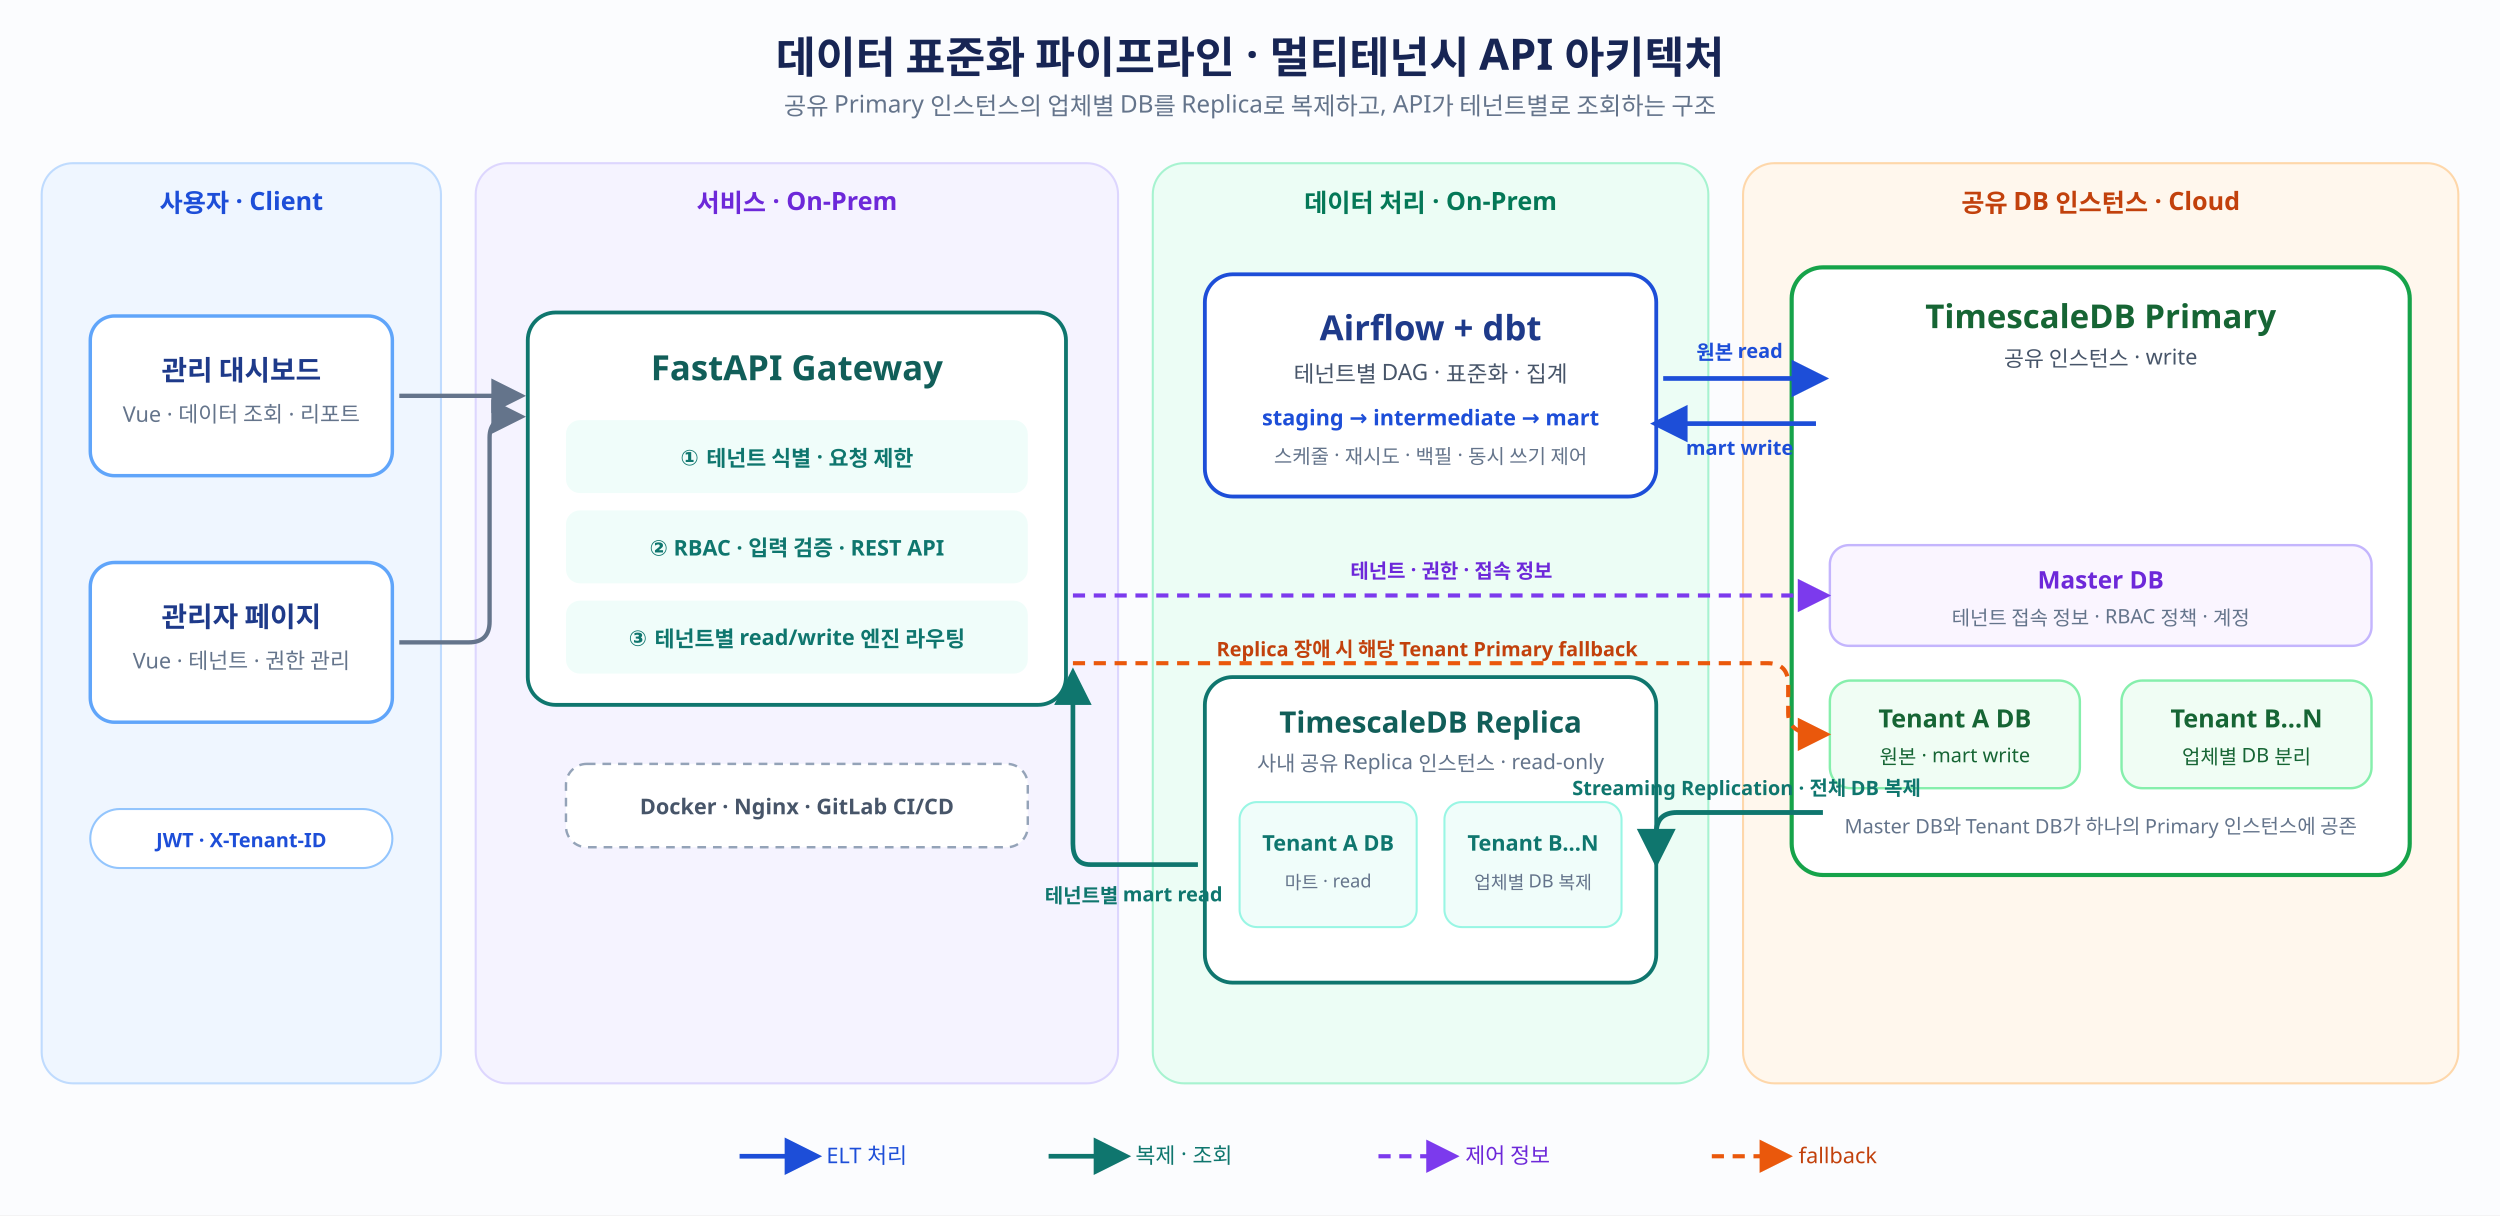
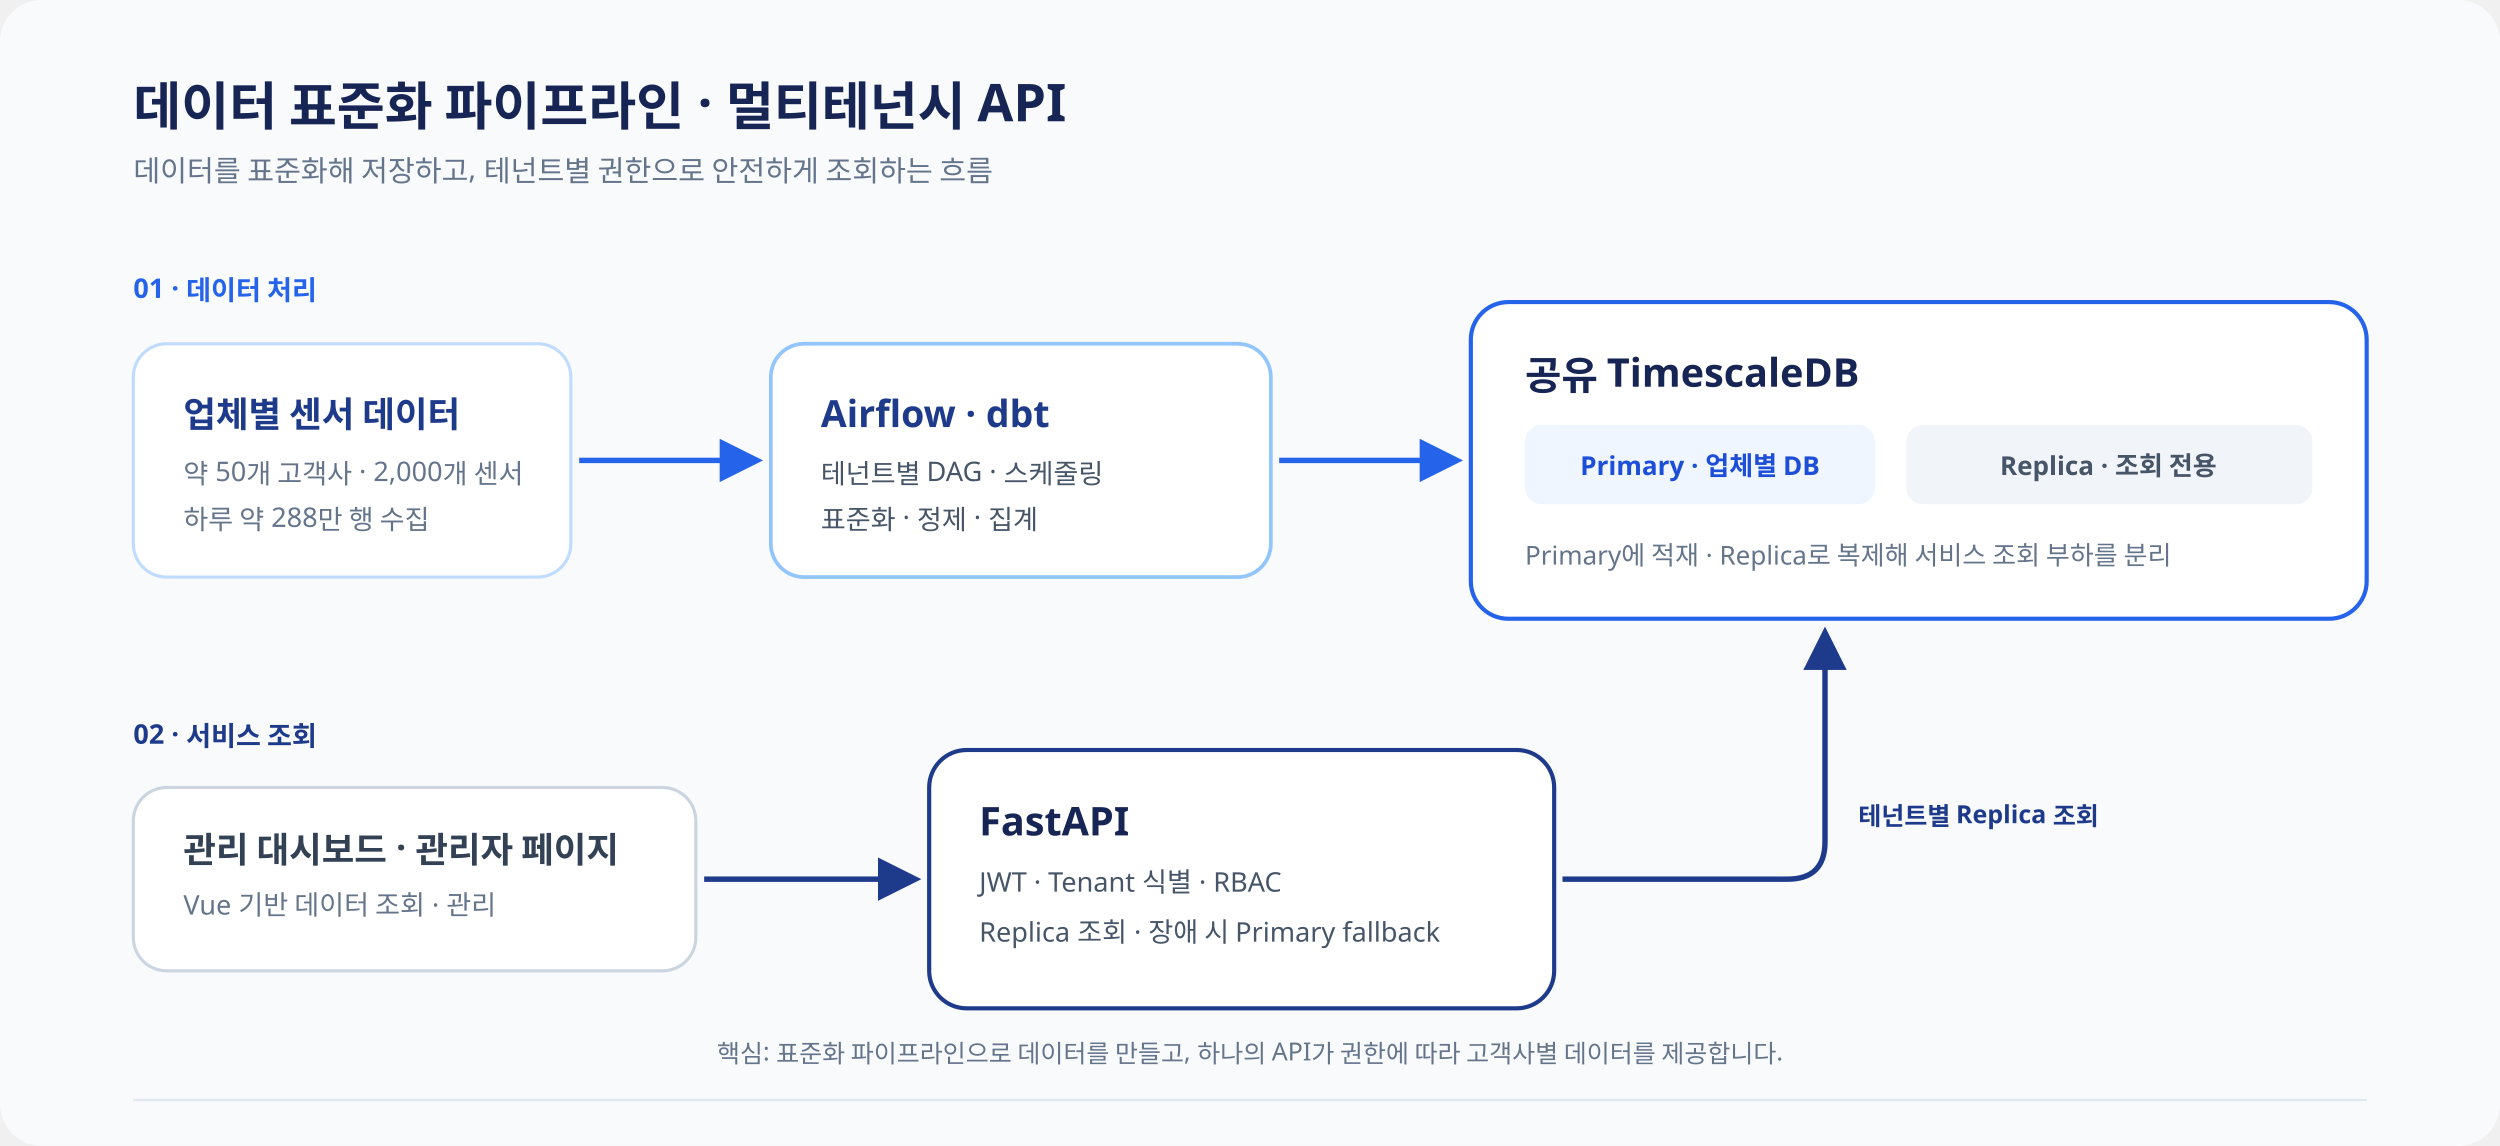
- <svg xmlns="http://www.w3.org/2000/svg" viewBox="0 0 1440 700" font-family="'Pretendard','Noto Sans KR','Malgun Gothic','Apple SD Gothic Neo',sans-serif">
+ <svg xmlns="http://www.w3.org/2000/svg" viewBox="0 0 1200 550" font-family="'Pretendard','Noto Sans KR','Malgun Gothic','Apple SD Gothic Neo',sans-serif">
  <defs>
-     <marker id="slate" viewBox="0 0 10 10" markerWidth="8" markerHeight="8" refX="6.5" refY="5" orient="auto" markerUnits="strokeWidth">
+     <marker id="arrow-blue" viewBox="0 0 10 10" markerWidth="8" markerHeight="8" refX="7" refY="5" orient="auto">
+       <path d="M0,0 L10,5 L0,10 z" fill="#2563EB" />
+     </marker>
+     <marker id="arrow-navy" viewBox="0 0 10 10" markerWidth="8" markerHeight="8" refX="7" refY="5" orient="auto">
+       <path d="M0,0 L10,5 L0,10 z" fill="#1E3A8A" />
+     </marker>
+     <marker id="arrow-slate" viewBox="0 0 10 10" markerWidth="8" markerHeight="8" refX="7" refY="5" orient="auto">
      <path d="M0,0 L10,5 L0,10 z" fill="#64748B" />
    </marker>
-     <marker id="blue" viewBox="0 0 10 10" markerWidth="8" markerHeight="8" refX="6.5" refY="5" orient="auto" markerUnits="strokeWidth">
-       <path d="M0,0 L10,5 L0,10 z" fill="#1D4ED8" />
-     </marker>
-     <marker id="teal" viewBox="0 0 10 10" markerWidth="8" markerHeight="8" refX="6.5" refY="5" orient="auto" markerUnits="strokeWidth">
-       <path d="M0,0 L10,5 L0,10 z" fill="#0F766E" />
-     </marker>
-     <marker id="purple" viewBox="0 0 10 10" markerWidth="8" markerHeight="8" refX="6.5" refY="5" orient="auto" markerUnits="strokeWidth">
-       <path d="M0,0 L10,5 L0,10 z" fill="#7C3AED" />
-     </marker>
-     <marker id="orange" viewBox="0 0 10 10" markerWidth="8" markerHeight="8" refX="6.5" refY="5" orient="auto" markerUnits="strokeWidth">
-       <path d="M0,0 L10,5 L0,10 z" fill="#EA580C" />
-     </marker>
  </defs>
-   <rect width="1440" height="700" fill="#FBFCFE" />
-   <text x="720" y="42" text-anchor="middle" font-size="25" font-weight="700" fill="#172554">데이터 표준화 파이프라인 · 멀티테넌시 API 아키텍처</text>
-   <text x="720" y="66" text-anchor="middle" font-size="14" fill="#64748B">공유 Primary 인스턴스의 업체별 DB를 Replica로 복제하고, API가 테넌트별로 조회하는 구조</text>
-   <rect x="24" y="94" width="230" height="530" rx="18" fill="#EFF6FF" stroke="#BFDBFE" stroke-width="1.2" />
-   <rect x="274" y="94" width="370" height="530" rx="18" fill="#F5F3FF" stroke="#DDD6FE" stroke-width="1.2" />
-   <rect x="664" y="94" width="320" height="530" rx="18" fill="#ECFDF5" stroke="#A7F3D0" stroke-width="1.2" />
-   <rect x="1004" y="94" width="412" height="530" rx="18" fill="#FFF7ED" stroke="#FED7AA" stroke-width="1.2" />
-   <text x="139" y="122" text-anchor="middle" font-size="14.5" font-weight="700" fill="#1D4ED8">사용자 · Client</text>
-   <text x="459" y="122" text-anchor="middle" font-size="14.5" font-weight="700" fill="#6D28D9">서비스 · On-Prem</text>
-   <text x="824" y="122" text-anchor="middle" font-size="14.5" font-weight="700" fill="#047857">데이터 처리 · On-Prem</text>
-   <text x="1210" y="122" text-anchor="middle" font-size="14.5" font-weight="700" fill="#C2410C">공유 DB 인스턴스 · Cloud</text>
-   <rect x="52" y="182" width="174" height="92" rx="14" fill="#FFFFFF" stroke="#60A5FA" stroke-width="2" />
-   <text x="139" y="219" text-anchor="middle" font-size="16" font-weight="700" fill="#1E3A8A">관리 대시보드</text>
-   <text x="139" y="243" text-anchor="middle" font-size="12.5" fill="#64748B">Vue · 데이터 조회 · 리포트</text>
-   <rect x="52" y="324" width="174" height="92" rx="14" fill="#FFFFFF" stroke="#60A5FA" stroke-width="2" />
-   <text x="139" y="361" text-anchor="middle" font-size="16" font-weight="700" fill="#1E3A8A">관리자 페이지</text>
-   <text x="139" y="385" text-anchor="middle" font-size="12.5" fill="#64748B">Vue · 테넌트 · 권한 관리</text>
-   <rect x="52" y="466" width="174" height="34" rx="17" fill="#FFFFFF" stroke="#93C5FD" stroke-width="1.2" />
-   <text x="139" y="488" text-anchor="middle" font-size="11.5" font-weight="600" fill="#1D4ED8">JWT · X-Tenant-ID</text>
-   <rect x="304" y="180" width="310" height="226" rx="16" fill="#FFFFFF" stroke="#0F766E" stroke-width="2.2" />
-   <text x="459" y="219" text-anchor="middle" font-size="20" font-weight="700" fill="#115E59">FastAPI Gateway</text>
-   <rect x="326" y="242" width="266" height="42" rx="8" fill="#F0FDFA" />
-   <text x="459" y="268" text-anchor="middle" font-size="12.5" font-weight="600" fill="#0F766E">① 테넌트 식별 · 요청 제한</text>
-   <rect x="326" y="294" width="266" height="42" rx="8" fill="#F0FDFA" />
-   <text x="459" y="320" text-anchor="middle" font-size="12.5" font-weight="600" fill="#0F766E">② RBAC · 입력 검증 · REST API</text>
-   <rect x="326" y="346" width="266" height="42" rx="8" fill="#F0FDFA" />
-   <text x="459" y="372" text-anchor="middle" font-size="12.5" font-weight="600" fill="#0F766E">③ 테넌트별 read/write 엔진 라우팅</text>
-   <rect x="326" y="440" width="266" height="48" rx="12" fill="#FFFFFF" stroke="#94A3B8" stroke-width="1.4" stroke-dasharray="5 4" />
-   <text x="459" y="469" text-anchor="middle" font-size="12.5" font-weight="600" fill="#475569">Docker · Nginx · GitLab CI/CD</text>
-   <rect x="694" y="158" width="260" height="128" rx="16" fill="#FFFFFF" stroke="#1D4ED8" stroke-width="2.2" />
-   <text x="824" y="196" text-anchor="middle" font-size="20" font-weight="700" fill="#1E3A8A">Airflow + dbt</text>
-   <text x="824" y="220" text-anchor="middle" font-size="13" fill="#475569">테넌트별 DAG · 표준화 · 집계</text>
-   <text x="824" y="245" text-anchor="middle" font-size="12.5" font-weight="600" fill="#1D4ED8">staging → intermediate → mart</text>
-   <text x="824" y="267" text-anchor="middle" font-size="11.5" fill="#64748B">스케줄 · 재시도 · 백필 · 동시 쓰기 제어</text>
-   <rect x="694" y="390" width="260" height="176" rx="16" fill="#FFFFFF" stroke="#0F766E" stroke-width="2.2" />
-   <text x="824" y="422" text-anchor="middle" font-size="17" font-weight="700" fill="#115E59">TimescaleDB Replica</text>
-   <text x="824" y="444" text-anchor="middle" font-size="12" fill="#64748B">사내 공유 Replica 인스턴스 · read-only</text>
-   <rect x="714" y="462" width="102" height="72" rx="10" fill="#F0FDFA" stroke="#99F6E4" stroke-width="1.2" />
-   <text x="765" y="490" text-anchor="middle" font-size="12.5" font-weight="700" fill="#0F766E">Tenant A DB</text>
-   <text x="765" y="512" text-anchor="middle" font-size="10.5" fill="#64748B">마트 · read</text>
-   <rect x="832" y="462" width="102" height="72" rx="10" fill="#F0FDFA" stroke="#99F6E4" stroke-width="1.2" />
-   <text x="883" y="490" text-anchor="middle" font-size="12.5" font-weight="700" fill="#0F766E">Tenant B…N</text>
-   <text x="883" y="512" text-anchor="middle" font-size="10.5" fill="#64748B">업체별 DB 복제</text>
-   <rect x="1032" y="154" width="356" height="350" rx="18" fill="#FFFFFF" stroke="#16A34A" stroke-width="2.4" />
-   <text x="1210" y="189" text-anchor="middle" font-size="19" font-weight="700" fill="#166534">TimescaleDB Primary</text>
-   <text x="1210" y="211" text-anchor="middle" font-size="12.5" fill="#475569">공유 인스턴스 · write</text>
-   <rect x="1054" y="314" width="312" height="58" rx="11" fill="#FAF5FF" stroke="#C4B5FD" stroke-width="1.4" />
-   <text x="1210" y="339" text-anchor="middle" font-size="14" font-weight="700" fill="#6D28D9">Master DB</text>
-   <text x="1210" y="360" text-anchor="middle" font-size="11.5" fill="#64748B">테넌트 접속 정보 · RBAC 정책 · 계정</text>
-   <rect x="1054" y="392" width="144" height="62" rx="12" fill="#F0FDF4" stroke="#86EFAC" stroke-width="1.4" />
-   <text x="1126" y="419" text-anchor="middle" font-size="14.5" font-weight="700" fill="#166534">Tenant A DB</text>
-   <text x="1126" y="440" text-anchor="middle" font-size="11.5" fill="#166534">원본 · mart write</text>
-   <rect x="1222" y="392" width="144" height="62" rx="12" fill="#F0FDF4" stroke="#86EFAC" stroke-width="1.4" />
-   <text x="1294" y="419" text-anchor="middle" font-size="14.5" font-weight="700" fill="#166534">Tenant B…N</text>
-   <text x="1294" y="440" text-anchor="middle" font-size="11.5" fill="#166534">업체별 DB 분리</text>
-   <text x="1210" y="480" text-anchor="middle" font-size="11.5" fill="#64748B">Master DB와 Tenant DB가 하나의 Primary 인스턴스에 공존</text>
-   <path d="M230,228 H296" fill="none" stroke="#64748B" stroke-width="2.5" marker-end="url(#slate)" />
-   <path d="M230,370 H270 Q282,370 282,358 V252 Q282,240 296,240" fill="none" stroke="#64748B" stroke-width="2.5" marker-end="url(#slate)" />
-   <path d="M618,343 H1048" fill="none" stroke="#7C3AED" stroke-width="2.4" stroke-dasharray="7 5" marker-end="url(#purple)" />
-   <text x="836" y="333" text-anchor="middle" font-size="11.5" font-weight="600" fill="#6D28D9">테넌트 · 권한 · 접속 정보</text>
-   <path d="M958,218 H1046" fill="none" stroke="#1D4ED8" stroke-width="2.7" marker-end="url(#blue)" />
-   <text x="1002" y="207" text-anchor="middle" font-size="11.5" font-weight="600" fill="#1D4ED8">원본 read</text>
-   <path d="M1046,244 H958" fill="none" stroke="#1D4ED8" stroke-width="2.7" marker-end="url(#blue)" />
-   <text x="1002" y="262" text-anchor="middle" font-size="11.5" font-weight="600" fill="#1D4ED8">mart write</text>
-   <path d="M1050,468 H966 Q954,468 954,480 V492" fill="none" stroke="#0F766E" stroke-width="2.8" marker-end="url(#teal)" />
-   <text x="1006" y="458" text-anchor="middle" font-size="11.5" font-weight="600" fill="#0F766E">Streaming Replication · 전체 DB 복제</text>
-   <path d="M690,498 H628 Q618,498 618,486 V392" fill="none" stroke="#0F766E" stroke-width="2.7" marker-end="url(#teal)" />
-   <text x="653" y="520" text-anchor="middle" font-size="11.5" font-weight="600" fill="#0F766E">테넌트별 mart read</text>
-   <path d="M618,382 H1018 Q1030,382 1030,394 V411 Q1030,423 1048,423" fill="none" stroke="#EA580C" stroke-width="2.4" stroke-dasharray="7 5" marker-end="url(#orange)" />
-   <text x="822" y="378" text-anchor="middle" font-size="11.5" font-weight="600" fill="#C2410C">Replica 장애 시 해당 Tenant Primary fallback</text>
-   <line x1="426" y1="666" x2="466" y2="666" stroke="#1D4ED8" stroke-width="2.7" marker-end="url(#blue)" />
-   <text x="476" y="670" font-size="12.5" fill="#1D4ED8">ELT 처리</text>
-   <line x1="604" y1="666" x2="644" y2="666" stroke="#0F766E" stroke-width="2.7" marker-end="url(#teal)" />
-   <text x="654" y="670" font-size="12.5" fill="#0F766E">복제 · 조회</text>
-   <line x1="794" y1="666" x2="834" y2="666" stroke="#7C3AED" stroke-width="2.4" stroke-dasharray="7 5" marker-end="url(#purple)" />
-   <text x="844" y="670" font-size="12.5" fill="#6D28D9">제어 정보</text>
-   <line x1="986" y1="666" x2="1026" y2="666" stroke="#EA580C" stroke-width="2.4" stroke-dasharray="7 5" marker-end="url(#orange)" />
-   <text x="1036" y="670" font-size="12.5" fill="#C2410C">fallback</text>
+   <rect width="1200" height="550" rx="20" fill="#F8FAFC" />
+   <text x="64" y="60" font-size="25" font-weight="700" fill="#172554">데이터 표준화 파이프라인 · 멀티테넌시 API</text>
+   <text x="64" y="87" font-size="14" fill="#64748B">데이터를 표준화해 저장하고, 테넌트별 권한으로 안전하게 조회하는 흐름</text>
+   <text x="64" y="143" font-size="13" font-weight="700" fill="#2563EB">01 · 데이터 처리</text>
+   <rect x="64" y="165" width="210" height="112" rx="16" fill="#FFFFFF" stroke="#BFDBFE" stroke-width="1.5" />
+   <text x="88" y="205" font-size="17" font-weight="700" fill="#1E3A8A">업체별 센서 데이터</text>
+   <text x="88" y="232" font-size="13" fill="#64748B">약 50개 고객사 · 2,000개 센서</text>
+   <text x="88" y="254" font-size="13" fill="#64748B">하루 약 288만 행 수집</text>
+   <rect x="370" y="165" width="240" height="112" rx="16" fill="#FFFFFF" stroke="#93C5FD" stroke-width="1.8" />
+   <text x="394" y="205" font-size="18" font-weight="700" fill="#1E3A8A">Airflow · dbt</text>
+   <text x="394" y="232" font-size="13" fill="#475569">테넌트별 DAG · 스케줄링</text>
+   <text x="394" y="254" font-size="13" fill="#475569">표준화 · 정제 · 집계</text>
+   <rect x="706" y="145" width="430" height="152" rx="18" fill="#FFFFFF" stroke="#2563EB" stroke-width="2" />
+   <text x="732" y="187" font-size="19" font-weight="700" fill="#172554">공유 TimescaleDB</text>
+   <rect x="732" y="204" width="168" height="38" rx="8" fill="#EFF6FF" />
+   <text x="816" y="228" text-anchor="middle" font-size="12.5" font-weight="600" fill="#1D4ED8">Primary · 업체별 DB</text>
+   <rect x="915" y="204" width="195" height="38" rx="8" fill="#F1F5F9" />
+   <text x="1012" y="228" text-anchor="middle" font-size="12.5" font-weight="600" fill="#475569">Replica · 조회 전용</text>
+   <text x="732" y="271" font-size="12.5" fill="#64748B">Primary에 적재 · Replica로 복제해 서비스 조회 부하를 분리</text>
+   <path d="M278,221 H360" fill="none" stroke="#2563EB" stroke-width="2.6" marker-end="url(#arrow-blue)" />
+   <path d="M614,221 H696" fill="none" stroke="#2563EB" stroke-width="2.6" marker-end="url(#arrow-blue)" />
+   <text x="64" y="357" font-size="13" font-weight="700" fill="#1E3A8A">02 · 서비스 조회</text>
+   <rect x="64" y="378" width="270" height="88" rx="16" fill="#FFFFFF" stroke="#CBD5E1" stroke-width="1.5" />
+   <text x="88" y="414" font-size="17" font-weight="700" fill="#334155">관리 대시보드 · 관리자 페이지</text>
+   <text x="88" y="439" font-size="13" fill="#64748B">Vue 기반 데이터 조회 · 관리</text>
+   <rect x="446" y="360" width="300" height="124" rx="18" fill="#FFFFFF" stroke="#1E3A8A" stroke-width="2" />
+   <text x="470" y="401" font-size="19" font-weight="700" fill="#172554">FastAPI</text>
+   <text x="470" y="428" font-size="13" fill="#475569">JWT · Tenant 식별 · RBAC</text>
+   <text x="470" y="452" font-size="13" fill="#475569">Replica 조회 · 장애 시 Primary fallback</text>
+   <path d="M338,422 H436" fill="none" stroke="#1E3A8A" stroke-width="2.6" marker-end="url(#arrow-navy)" />
+   <path d="M750,422 H858 Q876,422 876,404 V307" fill="none" stroke="#1E3A8A" stroke-width="2.6" marker-end="url(#arrow-navy)" />
+   <text x="892" y="396" font-size="12" font-weight="600" fill="#1E3A8A">테넌트별 Replica 조회</text>
+   <line x1="64" y1="528" x2="1136" y2="528" stroke="#E2E8F0" />
+   <text x="600" y="510" text-anchor="middle" font-size="12" fill="#64748B">핵심: 표준화 파이프라인으로 데이터를 만들고, 하나의 API가 권한에 따라 고객사별 데이터를 제공합니다.</text>
</svg>
